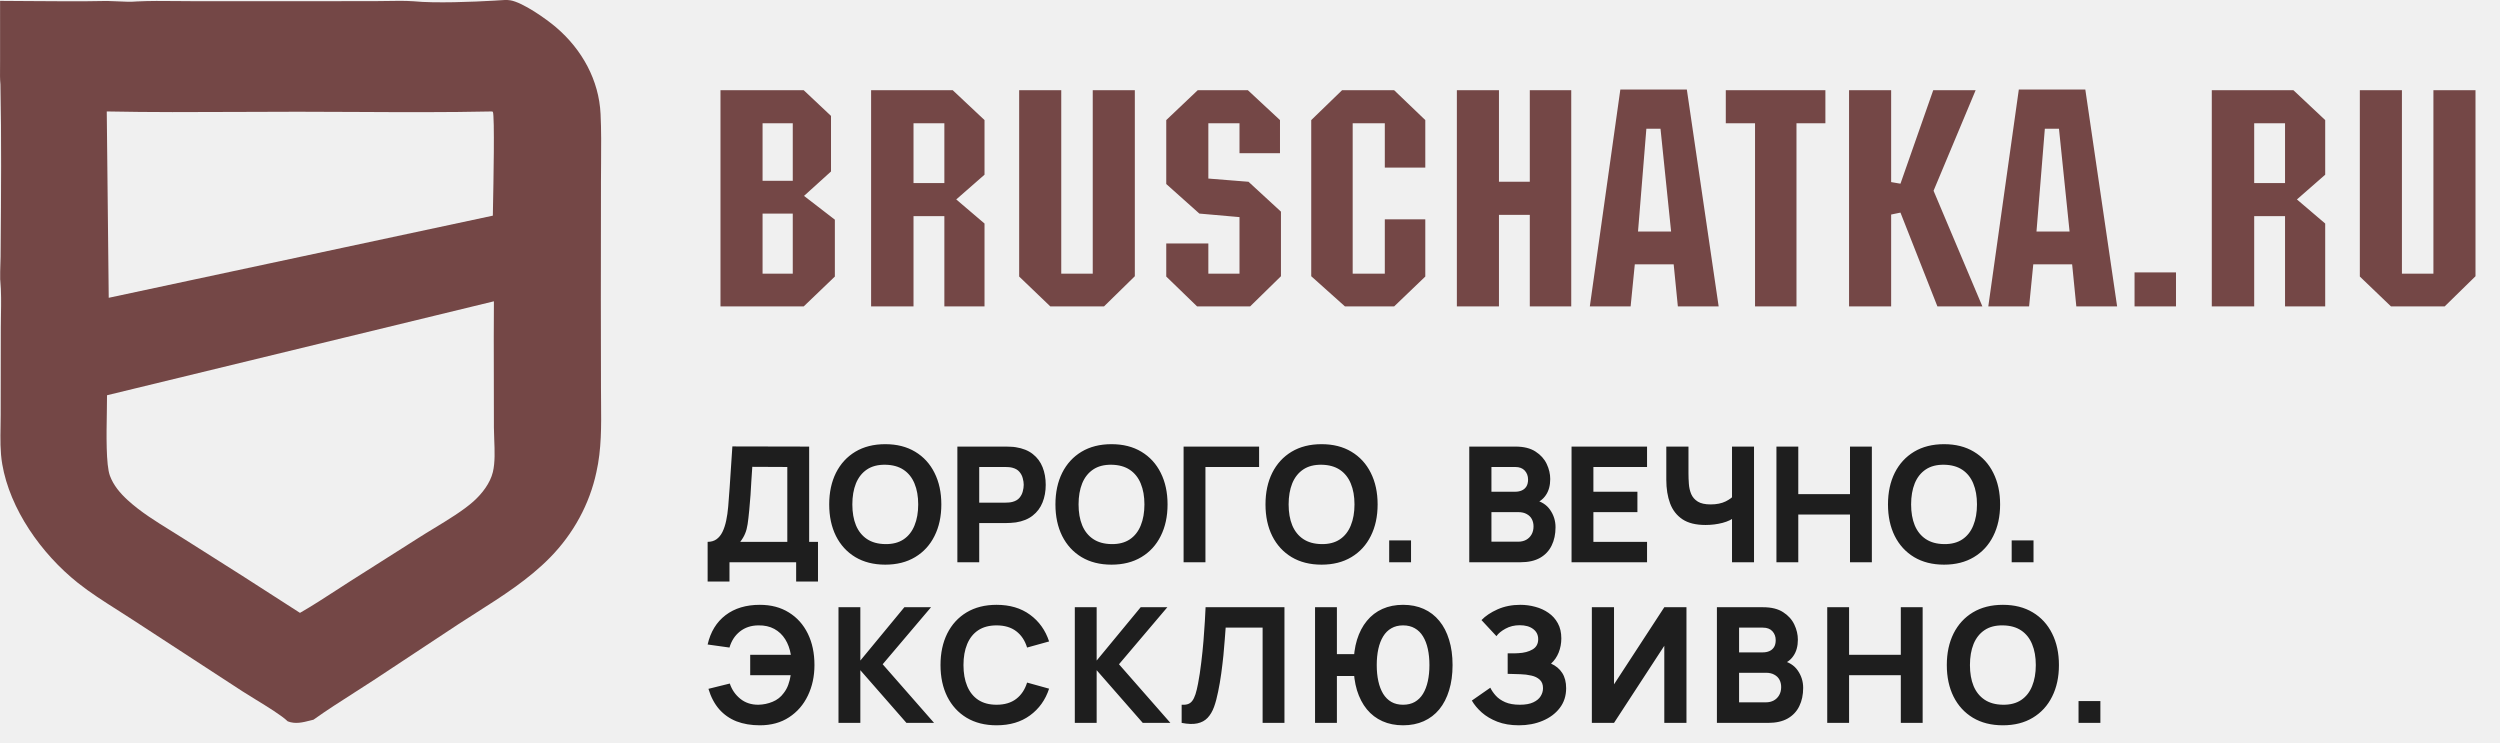
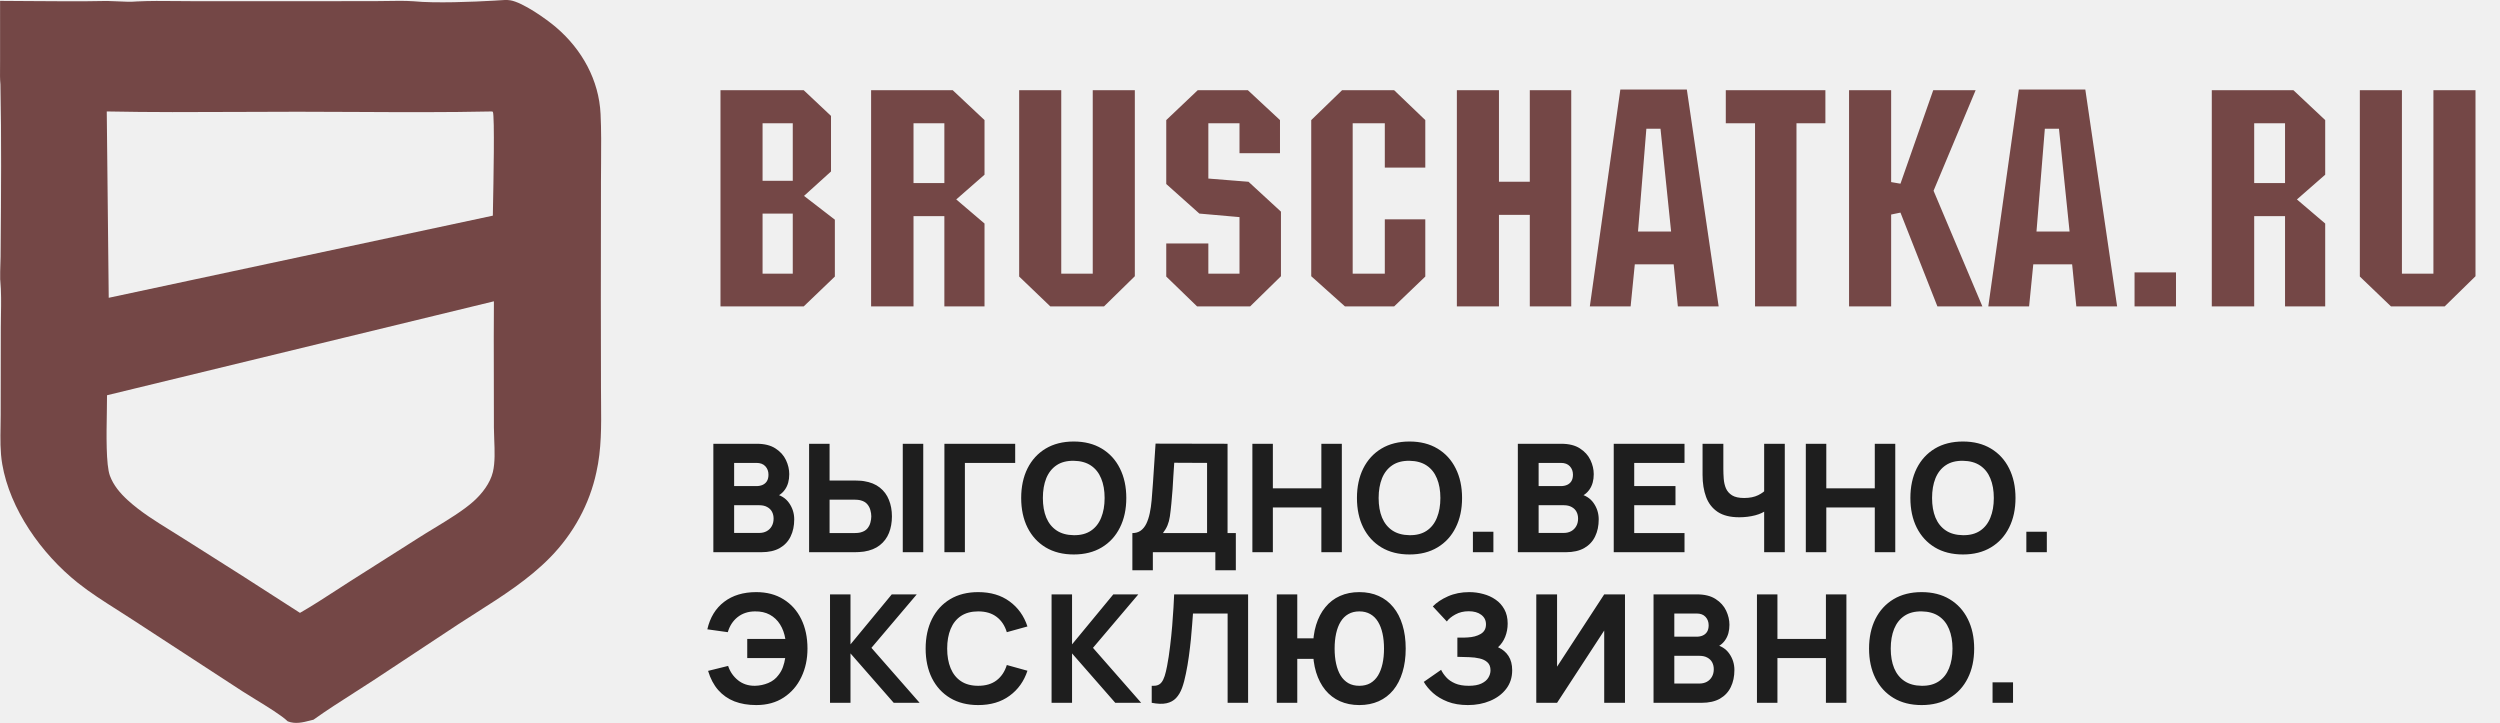
- <svg xmlns="http://www.w3.org/2000/svg" width="249" height="74" viewBox="0 0 249 74" fill="none">
-   <path fill-rule="evenodd" clip-rule="evenodd" d="M49.287 0.061C49.404 0.055 49.531 0.046 49.662 0.036C50.054 0.007 50.487 -0.026 50.829 0.031C52.081 0.241 54.421 1.899 55.368 2.707C57.993 4.943 59.657 8.005 59.816 11.35C59.894 12.99 59.88 14.642 59.867 16.289V16.289C59.862 16.871 59.858 17.453 59.857 18.033L59.844 29.826L59.858 38.713C59.859 39.165 59.863 39.619 59.867 40.074C59.89 42.399 59.913 44.752 59.401 47.025C59.358 47.222 59.312 47.419 59.263 47.615C59.214 47.811 59.16 48.006 59.104 48.2C59.048 48.394 58.987 48.587 58.924 48.78C58.86 48.972 58.793 49.163 58.723 49.353C58.653 49.543 58.578 49.732 58.501 49.92C58.424 50.108 58.343 50.294 58.259 50.48C58.175 50.665 58.088 50.849 57.997 51.031C57.906 51.213 57.812 51.394 57.715 51.573C57.617 51.753 57.517 51.931 57.413 52.107C57.309 52.283 57.203 52.457 57.093 52.63C56.983 52.803 56.869 52.974 56.753 53.143C56.637 53.312 56.518 53.479 56.395 53.644C56.273 53.809 56.148 53.973 56.019 54.134C55.891 54.295 55.76 54.454 55.626 54.611C55.492 54.769 55.355 54.923 55.215 55.076C55.076 55.229 54.933 55.379 54.788 55.527C52.644 57.715 50.023 59.382 47.412 61.043C46.835 61.41 46.258 61.776 45.688 62.148L37.243 67.728C36.612 68.141 35.974 68.548 35.336 68.956L35.335 68.957C33.947 69.843 32.555 70.732 31.225 71.681C31.119 71.707 31.013 71.734 30.908 71.761L30.907 71.761C30.155 71.954 29.418 72.142 28.659 71.846C28.039 71.249 26.62 70.382 25.427 69.651L25.427 69.651C24.931 69.348 24.475 69.069 24.13 68.843L13.223 61.735C12.723 61.406 12.213 61.083 11.703 60.759C10.347 59.898 8.981 59.031 7.746 58.046C4.102 55.141 0.985 50.701 0.222 46.223C0.011 44.985 0.034 43.691 0.057 42.419C0.064 42.042 0.07 41.667 0.071 41.296L0.082 32.672C0.082 32.246 0.089 31.816 0.096 31.384C0.115 30.23 0.134 29.065 0.029 27.932L0.019 27.833C0.008 27.316 0.025 26.796 0.041 26.276C0.049 26.047 0.056 25.819 0.061 25.591C0.063 25.287 0.065 24.982 0.068 24.678C0.109 19.255 0.151 13.818 0.045 8.398C-0.009 7.88 -0.002 7.338 0.005 6.804C0.008 6.56 0.011 6.319 0.008 6.082L0.007 0.087C0.978 0.091 1.95 0.099 2.923 0.107C5.502 0.128 8.085 0.15 10.659 0.096C10.955 0.1 11.285 0.116 11.625 0.132C12.322 0.166 13.063 0.202 13.65 0.143C14.928 0.08 16.222 0.093 17.511 0.106C18.038 0.112 18.563 0.117 19.086 0.117L28.834 0.118L37.192 0.115C37.611 0.115 38.036 0.108 38.464 0.1C39.385 0.083 40.315 0.066 41.211 0.128C43.327 0.337 47.09 0.189 49.287 0.061ZM49.087 11.129L48.961 11.101C44.459 11.198 39.948 11.174 35.439 11.15C33.512 11.14 31.585 11.13 29.66 11.129C27.681 11.128 25.7 11.138 23.718 11.148H23.718C19.354 11.169 14.988 11.19 10.633 11.1L10.829 29.66L49.087 21.479C49.087 21.39 49.093 21.107 49.101 20.69C49.148 18.306 49.282 11.518 49.087 11.129ZM49.193 30.01L49.179 33.589L49.193 42.591C49.194 42.958 49.21 43.357 49.226 43.77C49.27 44.872 49.318 46.073 49.09 47.016C48.822 48.123 48.027 49.159 47.166 49.931C46.143 50.849 44.624 51.771 43.23 52.618C42.675 52.954 42.141 53.279 41.665 53.586L34.837 57.919C34.38 58.211 33.924 58.507 33.468 58.803C32.285 59.571 31.099 60.342 29.877 61.042C26.08 58.583 22.265 56.149 18.432 53.74C17.994 53.459 17.547 53.182 17.096 52.904C15.566 51.958 14.003 50.991 12.714 49.809C11.952 49.11 11.302 48.339 10.948 47.384C10.547 46.3 10.602 43.23 10.641 41.038C10.653 40.374 10.664 39.79 10.659 39.367L49.193 30.01Z" fill="#744746" />
+ <svg xmlns="http://www.w3.org/2000/svg" width="249" height="72" viewBox="0 0 249 72" fill="none">
  <path d="M83.152 21.88V27.544L80.048 30.52H71.76V8.984H80.048L82.768 11.544V17.08L80.08 19.512L83.152 21.88ZM75.952 18.008H78.96V12.28H75.952V18.008ZM75.952 27.256H78.96V21.272H75.952V27.256ZM98.058 22.264V30.52H94.058V21.528H90.986V30.52H86.762V8.984H94.89L98.058 11.96V17.4L95.242 19.864L98.058 22.264ZM90.986 18.232H94.058V12.28H90.986V18.232ZM113.029 8.984V27.512L109.957 30.52H104.613L101.509 27.544V8.984H105.701V27.256H108.837V8.984H113.029ZM127.583 21.08V27.512L124.511 30.52H119.231L116.159 27.544V24.248H120.351V27.256H123.455V21.624L119.455 21.272L116.159 18.328V11.96L119.295 8.984H124.287L127.487 11.96V15.256H123.455V12.28H120.351V17.784L124.351 18.104L127.583 21.08ZM141.959 21.848V27.544L138.855 30.52H133.959L130.599 27.512V11.96L133.671 8.984H138.855L141.959 11.96V16.696H137.927V12.28H134.727V27.256H137.927V21.848H141.959ZM156.496 8.984V30.52H152.368V21.4H149.296V30.52H145.104V8.984H149.296V18.104H152.368V8.984H156.496ZM168.01 8.92L171.178 30.52H167.114L166.698 26.328H162.826L162.41 30.52H158.346L161.386 8.92H168.01ZM163.146 23.064H166.442L165.386 12.824H163.978L163.146 23.064ZM181.809 8.984V12.28H178.929V30.52H174.801V12.28H171.889V8.984H181.809ZM192.582 19L197.446 30.52H192.966L189.286 21.176L188.358 21.368V30.52H184.166V8.984H188.358V18.136L189.286 18.296L192.55 8.984H196.774L192.582 19ZM207.698 8.92L210.866 30.52H206.802L206.385 26.328H202.514L202.098 30.52H198.034L201.074 8.92H207.698ZM202.834 23.064H206.13L205.074 12.824H203.666L202.834 23.064ZM216.729 27.128V30.52H212.601V27.128H216.729ZM231.59 22.264V30.52H227.59V21.528H224.518V30.52H220.294V8.984H228.422L231.59 11.96V17.4L228.774 19.864L231.59 22.264ZM224.518 18.232H227.59V12.28H224.518V18.232ZM246.56 8.984V27.512L243.488 30.52H238.144L235.04 27.544V8.984H239.232V27.256H242.368V8.984H246.56Z" fill="#744746" />
-   <path d="M70.48 57.92V53.968C70.827 53.968 71.12 53.883 71.36 53.712C71.605 53.536 71.805 53.291 71.96 52.976C72.115 52.656 72.237 52.283 72.328 51.856C72.419 51.429 72.485 50.965 72.528 50.464C72.581 49.824 72.629 49.195 72.672 48.576C72.715 47.952 72.757 47.307 72.8 46.64C72.843 45.968 72.891 45.243 72.944 44.464L80.592 44.48V53.968H81.472V57.92H79.296V56H72.656V57.92H70.48ZM73.728 53.968H78.416V46.512L74.928 46.496C74.891 47.024 74.859 47.509 74.832 47.952C74.811 48.395 74.784 48.843 74.752 49.296C74.72 49.749 74.677 50.256 74.624 50.816C74.571 51.376 74.517 51.837 74.464 52.2C74.411 52.557 74.328 52.869 74.216 53.136C74.109 53.403 73.947 53.68 73.728 53.968ZM88.173 56.24C87.021 56.24 86.027 55.989 85.189 55.488C84.357 54.987 83.715 54.285 83.261 53.384C82.813 52.483 82.589 51.435 82.589 50.24C82.589 49.045 82.813 47.997 83.261 47.096C83.715 46.195 84.357 45.493 85.189 44.992C86.027 44.491 87.021 44.24 88.173 44.24C89.325 44.24 90.317 44.491 91.149 44.992C91.987 45.493 92.629 46.195 93.077 47.096C93.531 47.997 93.757 49.045 93.757 50.24C93.757 51.435 93.531 52.483 93.077 53.384C92.629 54.285 91.987 54.987 91.149 55.488C90.317 55.989 89.325 56.24 88.173 56.24ZM88.173 54.192C88.904 54.203 89.512 54.045 89.997 53.72C90.483 53.395 90.845 52.933 91.085 52.336C91.331 51.739 91.453 51.04 91.453 50.24C91.453 49.44 91.331 48.747 91.085 48.16C90.845 47.573 90.483 47.117 89.997 46.792C89.512 46.467 88.904 46.299 88.173 46.288C87.443 46.277 86.835 46.435 86.349 46.76C85.864 47.085 85.499 47.547 85.253 48.144C85.013 48.741 84.893 49.44 84.893 50.24C84.893 51.04 85.013 51.733 85.253 52.32C85.499 52.907 85.864 53.363 86.349 53.688C86.835 54.013 87.443 54.181 88.173 54.192ZM95.354 56V44.48H100.218C100.33 44.48 100.48 44.485 100.666 44.496C100.858 44.501 101.029 44.517 101.178 44.544C101.866 44.651 102.429 44.877 102.866 45.224C103.309 45.571 103.634 46.008 103.842 46.536C104.05 47.059 104.154 47.643 104.154 48.288C104.154 48.933 104.048 49.52 103.834 50.048C103.626 50.571 103.301 51.005 102.858 51.352C102.421 51.699 101.861 51.925 101.178 52.032C101.029 52.053 100.858 52.069 100.666 52.08C100.474 52.091 100.325 52.096 100.218 52.096H97.53V56H95.354ZM97.53 50.064H100.122C100.234 50.064 100.357 50.059 100.49 50.048C100.624 50.037 100.746 50.016 100.858 49.984C101.152 49.904 101.378 49.771 101.538 49.584C101.698 49.392 101.808 49.181 101.866 48.952C101.93 48.717 101.962 48.496 101.962 48.288C101.962 48.08 101.93 47.861 101.866 47.632C101.808 47.397 101.698 47.187 101.538 47C101.378 46.808 101.152 46.672 100.858 46.592C100.746 46.56 100.624 46.539 100.49 46.528C100.357 46.517 100.234 46.512 100.122 46.512H97.53V50.064ZM110.705 56.24C109.553 56.24 108.558 55.989 107.721 55.488C106.889 54.987 106.246 54.285 105.793 53.384C105.345 52.483 105.121 51.435 105.121 50.24C105.121 49.045 105.345 47.997 105.793 47.096C106.246 46.195 106.889 45.493 107.721 44.992C108.558 44.491 109.553 44.24 110.705 44.24C111.857 44.24 112.849 44.491 113.681 44.992C114.518 45.493 115.161 46.195 115.609 47.096C116.062 47.997 116.289 49.045 116.289 50.24C116.289 51.435 116.062 52.483 115.609 53.384C115.161 54.285 114.518 54.987 113.681 55.488C112.849 55.989 111.857 56.24 110.705 56.24ZM110.705 54.192C111.435 54.203 112.043 54.045 112.529 53.72C113.014 53.395 113.377 52.933 113.617 52.336C113.862 51.739 113.985 51.04 113.985 50.24C113.985 49.44 113.862 48.747 113.617 48.16C113.377 47.573 113.014 47.117 112.529 46.792C112.043 46.467 111.435 46.299 110.705 46.288C109.974 46.277 109.366 46.435 108.881 46.76C108.395 47.085 108.03 47.547 107.785 48.144C107.545 48.741 107.425 49.44 107.425 50.24C107.425 51.04 107.545 51.733 107.785 52.32C108.03 52.907 108.395 53.363 108.881 53.688C109.366 54.013 109.974 54.181 110.705 54.192ZM117.886 56V44.48H125.406V46.512H120.062V56H117.886ZM131.627 56.24C130.475 56.24 129.48 55.989 128.643 55.488C127.811 54.987 127.168 54.285 126.715 53.384C126.267 52.483 126.043 51.435 126.043 50.24C126.043 49.045 126.267 47.997 126.715 47.096C127.168 46.195 127.811 45.493 128.643 44.992C129.48 44.491 130.475 44.24 131.627 44.24C132.779 44.24 133.771 44.491 134.602 44.992C135.44 45.493 136.083 46.195 136.531 47.096C136.984 47.997 137.211 49.045 137.211 50.24C137.211 51.435 136.984 52.483 136.531 53.384C136.083 54.285 135.44 54.987 134.602 55.488C133.771 55.989 132.779 56.24 131.627 56.24ZM131.627 54.192C132.357 54.203 132.965 54.045 133.451 53.72C133.936 53.395 134.299 52.933 134.539 52.336C134.784 51.739 134.907 51.04 134.907 50.24C134.907 49.44 134.784 48.747 134.539 48.16C134.299 47.573 133.936 47.117 133.451 46.792C132.965 46.467 132.357 46.299 131.627 46.288C130.896 46.277 130.288 46.435 129.803 46.76C129.317 47.085 128.952 47.547 128.707 48.144C128.467 48.741 128.347 49.44 128.347 50.24C128.347 51.04 128.467 51.733 128.707 52.32C128.952 52.907 129.317 53.363 129.803 53.688C130.288 54.013 130.896 54.181 131.627 54.192ZM138.363 56V53.824H140.539V56H138.363ZM146.339 56V44.48H150.947C151.768 44.48 152.432 44.645 152.939 44.976C153.445 45.301 153.816 45.712 154.051 46.208C154.285 46.704 154.403 47.205 154.403 47.712C154.403 48.357 154.256 48.893 153.963 49.32C153.675 49.747 153.277 50.032 152.771 50.176V49.776C153.491 49.925 154.029 50.259 154.387 50.776C154.749 51.293 154.931 51.872 154.931 52.512C154.931 53.2 154.803 53.805 154.547 54.328C154.296 54.851 153.912 55.261 153.395 55.56C152.877 55.853 152.227 56 151.443 56H146.339ZM148.547 53.952H151.219C151.512 53.952 151.773 53.891 152.003 53.768C152.232 53.64 152.411 53.464 152.539 53.24C152.672 53.011 152.739 52.741 152.739 52.432C152.739 52.16 152.683 51.917 152.571 51.704C152.459 51.491 152.288 51.323 152.059 51.2C151.835 51.072 151.555 51.008 151.219 51.008H148.547V53.952ZM148.547 48.976H150.915C151.16 48.976 151.379 48.933 151.571 48.848C151.763 48.763 151.915 48.632 152.027 48.456C152.139 48.275 152.195 48.043 152.195 47.76C152.195 47.408 152.085 47.112 151.867 46.872C151.648 46.632 151.331 46.512 150.915 46.512H148.547V48.976ZM156.526 56V44.48H164.046V46.512H158.702V48.976H163.086V51.008H158.702V53.968H164.046V56H156.526ZM172.508 56V50.976L172.812 51.472C172.518 51.733 172.1 51.936 171.556 52.08C171.017 52.219 170.454 52.288 169.868 52.288C168.908 52.288 168.142 52.099 167.572 51.72C167.001 51.336 166.59 50.808 166.34 50.136C166.089 49.459 165.964 48.677 165.964 47.792V44.48H168.172V47.136C168.172 47.483 168.185 47.837 168.212 48.2C168.238 48.563 168.316 48.899 168.444 49.208C168.577 49.517 168.796 49.768 169.1 49.96C169.404 50.147 169.83 50.24 170.38 50.24C170.972 50.24 171.473 50.139 171.884 49.936C172.294 49.728 172.582 49.509 172.748 49.28L172.508 50.256V44.48H174.7V56H172.508ZM176.933 56V44.48H179.109V49.216H184.26V44.48H186.437V56H184.26V51.248H179.109V56H176.933ZM193.627 56.24C192.475 56.24 191.48 55.989 190.643 55.488C189.811 54.987 189.168 54.285 188.715 53.384C188.267 52.483 188.043 51.435 188.043 50.24C188.043 49.045 188.267 47.997 188.715 47.096C189.168 46.195 189.811 45.493 190.643 44.992C191.48 44.491 192.475 44.24 193.627 44.24C194.779 44.24 195.771 44.491 196.602 44.992C197.44 45.493 198.083 46.195 198.531 47.096C198.984 47.997 199.211 49.045 199.211 50.24C199.211 51.435 198.984 52.483 198.531 53.384C198.083 54.285 197.44 54.987 196.602 55.488C195.771 55.989 194.779 56.24 193.627 56.24ZM193.627 54.192C194.357 54.203 194.965 54.045 195.451 53.72C195.936 53.395 196.299 52.933 196.539 52.336C196.784 51.739 196.907 51.04 196.907 50.24C196.907 49.44 196.784 48.747 196.539 48.16C196.299 47.573 195.936 47.117 195.451 46.792C194.965 46.467 194.357 46.299 193.627 46.288C192.896 46.277 192.288 46.435 191.803 46.76C191.317 47.085 190.952 47.547 190.707 48.144C190.467 48.741 190.347 49.44 190.347 50.24C190.347 51.04 190.467 51.733 190.707 52.32C190.952 52.907 191.317 53.363 191.803 53.688C192.288 54.013 192.896 54.181 193.627 54.192ZM200.363 56V53.824H202.539V56H200.363ZM75.68 72.24C74.816 72.24 74.043 72.109 73.36 71.848C72.683 71.581 72.107 71.179 71.632 70.64C71.163 70.101 70.805 69.424 70.56 68.608L72.688 68.08C72.891 68.693 73.24 69.2 73.736 69.6C74.232 70 74.832 70.197 75.536 70.192C76.032 70.181 76.504 70.083 76.952 69.896C77.405 69.709 77.771 69.424 78.048 69.04C78.251 68.784 78.405 68.504 78.512 68.2C78.624 67.891 78.704 67.573 78.752 67.248H74.72V65.216H78.768C78.672 64.629 78.485 64.115 78.208 63.672C77.931 63.229 77.568 62.885 77.12 62.64C76.672 62.395 76.144 62.277 75.536 62.288C74.816 62.293 74.203 62.496 73.696 62.896C73.195 63.296 72.848 63.829 72.656 64.496L70.48 64.192C70.768 62.933 71.363 61.96 72.264 61.272C73.165 60.584 74.304 60.24 75.68 60.24C76.795 60.24 77.757 60.493 78.568 61C79.384 61.501 80.013 62.203 80.456 63.104C80.899 64.005 81.12 65.051 81.12 66.24C81.12 67.36 80.901 68.373 80.464 69.28C80.032 70.187 79.408 70.907 78.592 71.44C77.781 71.973 76.811 72.24 75.68 72.24ZM83.514 72V60.48H85.69V65.792L90.074 60.48H92.73L87.914 66.16L93.034 72H90.282L85.69 66.752V72H83.514ZM99.258 72.24C98.106 72.24 97.111 71.989 96.274 71.488C95.442 70.987 94.799 70.285 94.346 69.384C93.898 68.483 93.674 67.435 93.674 66.24C93.674 65.045 93.898 63.997 94.346 63.096C94.799 62.195 95.442 61.493 96.274 60.992C97.111 60.491 98.106 60.24 99.258 60.24C100.58 60.24 101.69 60.568 102.586 61.224C103.487 61.88 104.122 62.768 104.49 63.888L102.298 64.496C102.084 63.797 101.724 63.256 101.218 62.872C100.711 62.483 100.058 62.288 99.258 62.288C98.527 62.288 97.916 62.451 97.426 62.776C96.94 63.101 96.575 63.56 96.33 64.152C96.084 64.744 95.962 65.44 95.962 66.24C95.962 67.04 96.084 67.736 96.33 68.328C96.575 68.92 96.94 69.379 97.426 69.704C97.916 70.029 98.527 70.192 99.258 70.192C100.058 70.192 100.711 69.997 101.218 69.608C101.724 69.219 102.084 68.677 102.298 67.984L104.49 68.592C104.122 69.712 103.487 70.6 102.586 71.256C101.69 71.912 100.58 72.24 99.258 72.24ZM107.051 72V60.48H109.227V65.792L113.611 60.48H116.267L111.451 66.16L116.571 72H113.819L109.227 66.752V72H107.051ZM117.692 72V70.192C117.937 70.208 118.145 70.187 118.316 70.128C118.487 70.069 118.631 69.963 118.748 69.808C118.871 69.648 118.977 69.429 119.068 69.152C119.159 68.869 119.244 68.517 119.324 68.096C119.452 67.429 119.559 66.728 119.644 65.992C119.735 65.251 119.809 64.525 119.868 63.816C119.927 63.107 119.972 62.461 120.004 61.88C120.036 61.293 120.06 60.827 120.076 60.48H127.932V72H125.756V62.512H122.076C122.055 62.811 122.025 63.2 121.988 63.68C121.956 64.16 121.911 64.691 121.852 65.272C121.793 65.853 121.721 66.456 121.636 67.08C121.551 67.704 121.447 68.309 121.324 68.896C121.212 69.467 121.076 69.973 120.916 70.416C120.756 70.853 120.543 71.213 120.276 71.496C120.015 71.773 119.676 71.957 119.26 72.048C118.844 72.139 118.321 72.123 117.692 72ZM130.979 72V60.48H133.155V65.152H135.075V67.328H133.155V72H130.979ZM139.747 72.24C138.985 72.24 138.299 72.104 137.691 71.832C137.083 71.56 136.566 71.165 136.139 70.648C135.713 70.125 135.385 69.493 135.155 68.752C134.931 68.011 134.819 67.173 134.819 66.24C134.819 65.301 134.931 64.464 135.155 63.728C135.385 62.987 135.713 62.357 136.139 61.84C136.566 61.317 137.083 60.92 137.691 60.648C138.299 60.376 138.985 60.24 139.747 60.24C140.51 60.24 141.195 60.376 141.803 60.648C142.411 60.92 142.929 61.317 143.355 61.84C143.782 62.357 144.107 62.987 144.331 63.728C144.561 64.464 144.675 65.301 144.675 66.24C144.675 67.173 144.561 68.011 144.331 68.752C144.107 69.493 143.782 70.125 143.355 70.648C142.929 71.165 142.411 71.56 141.803 71.832C141.195 72.104 140.51 72.24 139.747 72.24ZM139.747 70.192C140.195 70.192 140.585 70.099 140.915 69.912C141.246 69.72 141.518 69.451 141.731 69.104C141.945 68.752 142.105 68.333 142.211 67.848C142.318 67.363 142.371 66.827 142.371 66.24C142.371 65.653 142.318 65.117 142.211 64.632C142.105 64.147 141.945 63.731 141.731 63.384C141.518 63.032 141.246 62.763 140.915 62.576C140.585 62.384 140.195 62.288 139.747 62.288C139.299 62.288 138.91 62.384 138.579 62.576C138.249 62.763 137.977 63.032 137.763 63.384C137.55 63.731 137.39 64.147 137.283 64.632C137.177 65.117 137.123 65.653 137.123 66.24C137.123 66.827 137.177 67.363 137.283 67.848C137.39 68.333 137.55 68.752 137.763 69.104C137.977 69.451 138.249 69.72 138.579 69.912C138.91 70.099 139.299 70.192 139.747 70.192ZM151.284 72.24C150.468 72.24 149.751 72.12 149.132 71.88C148.519 71.64 148.002 71.333 147.58 70.96C147.159 70.581 146.831 70.187 146.596 69.776L148.436 68.496C148.564 68.763 148.746 69.027 148.98 69.288C149.215 69.549 149.527 69.765 149.916 69.936C150.306 70.107 150.794 70.192 151.38 70.192C151.935 70.192 152.38 70.112 152.716 69.952C153.058 69.792 153.303 69.587 153.452 69.336C153.607 69.085 153.684 68.821 153.684 68.544C153.684 68.176 153.575 67.893 153.356 67.696C153.143 67.499 152.866 67.363 152.524 67.288C152.183 67.208 151.823 67.163 151.444 67.152C151.076 67.141 150.81 67.133 150.644 67.128C150.484 67.123 150.375 67.12 150.316 67.12C150.263 67.12 150.212 67.12 150.164 67.12V65.072C150.234 65.072 150.335 65.072 150.468 65.072C150.607 65.072 150.746 65.072 150.884 65.072C151.028 65.067 151.146 65.061 151.236 65.056C151.796 65.029 152.263 64.907 152.636 64.688C153.015 64.469 153.204 64.128 153.204 63.664C153.204 63.237 153.036 62.899 152.7 62.648C152.37 62.397 151.924 62.272 151.364 62.272C150.836 62.272 150.364 62.387 149.948 62.616C149.538 62.84 149.236 63.088 149.044 63.36L147.556 61.76C147.956 61.344 148.492 60.987 149.164 60.688C149.836 60.389 150.591 60.24 151.428 60.24C151.935 60.24 152.431 60.307 152.916 60.44C153.402 60.568 153.839 60.768 154.228 61.04C154.618 61.307 154.927 61.651 155.156 62.072C155.391 62.493 155.508 62.997 155.508 63.584C155.508 64.08 155.42 64.549 155.244 64.992C155.068 65.429 154.815 65.797 154.484 66.096C154.964 66.309 155.335 66.619 155.596 67.024C155.858 67.429 155.988 67.936 155.988 68.544C155.988 69.307 155.775 69.965 155.348 70.52C154.927 71.069 154.359 71.493 153.644 71.792C152.935 72.091 152.148 72.24 151.284 72.24ZM167.972 72H165.764V64.32L160.756 72H158.548V60.48H160.756V68.16L165.764 60.48H167.972V72ZM171.004 72V60.48H175.612C176.434 60.48 177.098 60.645 177.604 60.976C178.111 61.301 178.482 61.712 178.716 62.208C178.951 62.704 179.068 63.205 179.068 63.712C179.068 64.357 178.922 64.893 178.628 65.32C178.34 65.747 177.943 66.032 177.436 66.176V65.776C178.156 65.925 178.695 66.259 179.052 66.776C179.415 67.293 179.596 67.872 179.596 68.512C179.596 69.2 179.468 69.805 179.212 70.328C178.962 70.851 178.578 71.261 178.06 71.56C177.543 71.853 176.892 72 176.108 72H171.004ZM173.212 69.952H175.884C176.178 69.952 176.439 69.891 176.668 69.768C176.898 69.64 177.076 69.464 177.204 69.24C177.338 69.011 177.404 68.741 177.404 68.432C177.404 68.16 177.348 67.917 177.236 67.704C177.124 67.491 176.954 67.323 176.724 67.2C176.5 67.072 176.22 67.008 175.884 67.008H173.212V69.952ZM173.212 64.976H175.58C175.826 64.976 176.044 64.933 176.236 64.848C176.428 64.763 176.58 64.632 176.692 64.456C176.804 64.275 176.86 64.043 176.86 63.76C176.86 63.408 176.751 63.112 176.532 62.872C176.314 62.632 175.996 62.512 175.58 62.512H173.212V64.976ZM181.992 72V60.48H184.168V65.216H189.32V60.48H191.496V72H189.32V67.248H184.168V72H181.992ZM199.486 72.24C198.334 72.24 197.339 71.989 196.502 71.488C195.67 70.987 195.027 70.285 194.574 69.384C194.126 68.483 193.902 67.435 193.902 66.24C193.902 65.045 194.126 63.997 194.574 63.096C195.027 62.195 195.67 61.493 196.502 60.992C197.339 60.491 198.334 60.24 199.486 60.24C200.638 60.24 201.63 60.491 202.462 60.992C203.299 61.493 203.942 62.195 204.39 63.096C204.843 63.997 205.07 65.045 205.07 66.24C205.07 67.435 204.843 68.483 204.39 69.384C203.942 70.285 203.299 70.987 202.462 71.488C201.63 71.989 200.638 72.24 199.486 72.24ZM199.486 70.192C200.217 70.203 200.825 70.045 201.31 69.72C201.795 69.395 202.158 68.933 202.398 68.336C202.643 67.739 202.766 67.04 202.766 66.24C202.766 65.44 202.643 64.747 202.398 64.16C202.158 63.573 201.795 63.117 201.31 62.792C200.825 62.467 200.217 62.299 199.486 62.288C198.755 62.277 198.147 62.435 197.662 62.76C197.177 63.085 196.811 63.547 196.566 64.144C196.326 64.741 196.206 65.44 196.206 66.24C196.206 67.04 196.326 67.733 196.566 68.32C196.811 68.907 197.177 69.363 197.662 69.688C198.147 70.013 198.755 70.181 199.486 70.192ZM207.022 72V69.824H209.198V72H207.022Z" fill="#1E1E1E" />
+   <path d="M71.05 55V44.2H75.37C76.14 44.2 76.763 44.355 77.237 44.665C77.713 44.97 78.06 45.355 78.28 45.82C78.5 46.285 78.61 46.755 78.61 47.23C78.61 47.835 78.472 48.337 78.198 48.737C77.927 49.138 77.555 49.405 77.08 49.54V49.165C77.755 49.305 78.26 49.617 78.595 50.102C78.935 50.587 79.105 51.13 79.105 51.73C79.105 52.375 78.985 52.943 78.745 53.432C78.51 53.922 78.15 54.307 77.665 54.587C77.18 54.862 76.57 55 75.835 55H71.05ZM73.12 53.08H75.625C75.9 53.08 76.145 53.023 76.36 52.907C76.575 52.788 76.743 52.623 76.862 52.413C76.987 52.197 77.05 51.945 77.05 51.655C77.05 51.4 76.998 51.172 76.892 50.972C76.787 50.773 76.627 50.615 76.412 50.5C76.203 50.38 75.94 50.32 75.625 50.32H73.12V53.08ZM73.12 48.415H75.34C75.57 48.415 75.775 48.375 75.955 48.295C76.135 48.215 76.278 48.093 76.382 47.928C76.487 47.758 76.54 47.54 76.54 47.275C76.54 46.945 76.438 46.667 76.233 46.443C76.028 46.218 75.73 46.105 75.34 46.105H73.12V48.415ZM80.586 55V44.2H82.626V47.86H85.146C85.246 47.86 85.386 47.865 85.566 47.875C85.746 47.88 85.906 47.895 86.046 47.92C86.686 48.02 87.211 48.233 87.621 48.557C88.036 48.883 88.341 49.292 88.536 49.788C88.736 50.278 88.836 50.825 88.836 51.43C88.836 52.035 88.738 52.585 88.543 53.08C88.348 53.57 88.043 53.977 87.628 54.303C87.218 54.627 86.691 54.84 86.046 54.94C85.906 54.96 85.746 54.975 85.566 54.985C85.391 54.995 85.251 55 85.146 55H80.586ZM82.626 53.095H85.056C85.161 53.095 85.276 53.09 85.401 53.08C85.526 53.07 85.641 53.05 85.746 53.02C86.021 52.945 86.233 52.82 86.383 52.645C86.533 52.465 86.636 52.267 86.691 52.053C86.751 51.833 86.781 51.625 86.781 51.43C86.781 51.235 86.751 51.03 86.691 50.815C86.636 50.595 86.533 50.398 86.383 50.222C86.233 50.042 86.021 49.915 85.746 49.84C85.641 49.81 85.526 49.79 85.401 49.78C85.276 49.77 85.161 49.765 85.056 49.765H82.626V53.095ZM89.916 55V44.2H91.956V55H89.916ZM94.063 55V44.2H101.113V46.105H96.103V55H94.063ZM106.945 55.225C105.865 55.225 104.932 54.99 104.147 54.52C103.367 54.05 102.765 53.392 102.34 52.547C101.92 51.703 101.71 50.72 101.71 49.6C101.71 48.48 101.92 47.498 102.34 46.653C102.765 45.807 103.367 45.15 104.147 44.68C104.932 44.21 105.865 43.975 106.945 43.975C108.025 43.975 108.955 44.21 109.735 44.68C110.52 45.15 111.122 45.807 111.542 46.653C111.967 47.498 112.18 48.48 112.18 49.6C112.18 50.72 111.967 51.703 111.542 52.547C111.122 53.392 110.52 54.05 109.735 54.52C108.955 54.99 108.025 55.225 106.945 55.225ZM106.945 53.305C107.63 53.315 108.2 53.167 108.655 52.862C109.11 52.557 109.45 52.125 109.675 51.565C109.905 51.005 110.02 50.35 110.02 49.6C110.02 48.85 109.905 48.2 109.675 47.65C109.45 47.1 109.11 46.672 108.655 46.367C108.2 46.062 107.63 45.905 106.945 45.895C106.26 45.885 105.69 46.032 105.235 46.337C104.78 46.642 104.437 47.075 104.207 47.635C103.982 48.195 103.87 48.85 103.87 49.6C103.87 50.35 103.982 51 104.207 51.55C104.437 52.1 104.78 52.528 105.235 52.833C105.69 53.138 106.26 53.295 106.945 53.305ZM112.784 56.8V53.095C113.109 53.095 113.384 53.015 113.609 52.855C113.839 52.69 114.026 52.46 114.171 52.165C114.316 51.865 114.431 51.515 114.516 51.115C114.601 50.715 114.664 50.28 114.704 49.81C114.754 49.21 114.799 48.62 114.839 48.04C114.879 47.455 114.919 46.85 114.959 46.225C114.999 45.595 115.044 44.915 115.094 44.185L122.264 44.2V53.095H123.089V56.8H121.049V55H114.824V56.8H112.784ZM115.829 53.095H120.224V46.105L116.954 46.09C116.919 46.585 116.889 47.04 116.864 47.455C116.844 47.87 116.819 48.29 116.789 48.715C116.759 49.14 116.719 49.615 116.669 50.14C116.619 50.665 116.569 51.097 116.519 51.438C116.469 51.773 116.391 52.065 116.286 52.315C116.186 52.565 116.034 52.825 115.829 53.095ZM124.737 55V44.2H126.777V48.64H131.607V44.2H133.647V55H131.607V50.545H126.777V55H124.737ZM140.387 55.225C139.307 55.225 138.375 54.99 137.59 54.52C136.81 54.05 136.207 53.392 135.782 52.547C135.362 51.703 135.152 50.72 135.152 49.6C135.152 48.48 135.362 47.498 135.782 46.653C136.207 45.807 136.81 45.15 137.59 44.68C138.375 44.21 139.307 43.975 140.387 43.975C141.467 43.975 142.397 44.21 143.177 44.68C143.962 45.15 144.565 45.807 144.985 46.653C145.41 47.498 145.622 48.48 145.622 49.6C145.622 50.72 145.41 51.703 144.985 52.547C144.565 53.392 143.962 54.05 143.177 54.52C142.397 54.99 141.467 55.225 140.387 55.225ZM140.387 53.305C141.072 53.315 141.642 53.167 142.097 52.862C142.552 52.557 142.892 52.125 143.117 51.565C143.347 51.005 143.462 50.35 143.462 49.6C143.462 48.85 143.347 48.2 143.117 47.65C142.892 47.1 142.552 46.672 142.097 46.367C141.642 46.062 141.072 45.905 140.387 45.895C139.702 45.885 139.132 46.032 138.677 46.337C138.222 46.642 137.88 47.075 137.65 47.635C137.425 48.195 137.312 48.85 137.312 49.6C137.312 50.35 137.425 51 137.65 51.55C137.88 52.1 138.222 52.528 138.677 52.833C139.132 53.138 139.702 53.295 140.387 53.305ZM146.702 55V52.96H148.742V55H146.702ZM151.177 55V44.2H155.497C156.267 44.2 156.889 44.355 157.364 44.665C157.839 44.97 158.187 45.355 158.407 45.82C158.627 46.285 158.737 46.755 158.737 47.23C158.737 47.835 158.599 48.337 158.324 48.737C158.054 49.138 157.682 49.405 157.207 49.54V49.165C157.882 49.305 158.387 49.617 158.722 50.102C159.062 50.587 159.232 51.13 159.232 51.73C159.232 52.375 159.112 52.943 158.872 53.432C158.637 53.922 158.277 54.307 157.792 54.587C157.307 54.862 156.697 55 155.962 55H151.177ZM153.247 53.08H155.752C156.027 53.08 156.272 53.023 156.487 52.907C156.702 52.788 156.869 52.623 156.989 52.413C157.114 52.197 157.177 51.945 157.177 51.655C157.177 51.4 157.124 51.172 157.019 50.972C156.914 50.773 156.754 50.615 156.539 50.5C156.329 50.38 156.067 50.32 155.752 50.32H153.247V53.08ZM153.247 48.415H155.467C155.697 48.415 155.902 48.375 156.082 48.295C156.262 48.215 156.404 48.093 156.509 47.928C156.614 47.758 156.667 47.54 156.667 47.275C156.667 46.945 156.564 46.667 156.359 46.443C156.154 46.218 155.857 46.105 155.467 46.105H153.247V48.415ZM160.728 55V44.2H167.778V46.105H162.768V48.415H166.878V50.32H162.768V53.095H167.778V55H160.728ZM175.71 55V50.29L175.995 50.755C175.72 51 175.328 51.19 174.818 51.325C174.313 51.455 173.785 51.52 173.235 51.52C172.335 51.52 171.618 51.343 171.083 50.987C170.548 50.627 170.163 50.133 169.928 49.502C169.693 48.867 169.575 48.135 169.575 47.305V44.2H171.645V46.69C171.645 47.015 171.658 47.347 171.683 47.688C171.708 48.028 171.78 48.343 171.9 48.633C172.025 48.922 172.23 49.157 172.515 49.337C172.8 49.513 173.2 49.6 173.715 49.6C174.27 49.6 174.74 49.505 175.125 49.315C175.51 49.12 175.78 48.915 175.935 48.7L175.71 49.615V44.2H177.765V55H175.71ZM179.859 55V44.2H181.899V48.64H186.729V44.2H188.769V55H186.729V50.545H181.899V55H179.859ZM195.509 55.225C194.429 55.225 193.497 54.99 192.712 54.52C191.932 54.05 191.329 53.392 190.904 52.547C190.484 51.703 190.274 50.72 190.274 49.6C190.274 48.48 190.484 47.498 190.904 46.653C191.329 45.807 191.932 45.15 192.712 44.68C193.497 44.21 194.429 43.975 195.509 43.975C196.589 43.975 197.519 44.21 198.299 44.68C199.084 45.15 199.687 45.807 200.107 46.653C200.532 47.498 200.744 48.48 200.744 49.6C200.744 50.72 200.532 51.703 200.107 52.547C199.687 53.392 199.084 54.05 198.299 54.52C197.519 54.99 196.589 55.225 195.509 55.225ZM195.509 53.305C196.194 53.315 196.764 53.167 197.219 52.862C197.674 52.557 198.014 52.125 198.239 51.565C198.469 51.005 198.584 50.35 198.584 49.6C198.584 48.85 198.469 48.2 198.239 47.65C198.014 47.1 197.674 46.672 197.219 46.367C196.764 46.062 196.194 45.905 195.509 45.895C194.824 45.885 194.254 46.032 193.799 46.337C193.344 46.642 193.002 47.075 192.772 47.635C192.547 48.195 192.434 48.85 192.434 49.6C192.434 50.35 192.547 51 192.772 51.55C193.002 52.1 193.344 52.528 193.799 52.833C194.254 53.138 194.824 53.295 195.509 53.305ZM201.824 55V52.96H203.864V55H201.824ZM75.325 70.225C74.515 70.225 73.79 70.103 73.15 69.858C72.515 69.608 71.975 69.23 71.53 68.725C71.09 68.22 70.755 67.585 70.525 66.82L72.52 66.325C72.71 66.9 73.037 67.375 73.502 67.75C73.968 68.125 74.53 68.31 75.19 68.305C75.655 68.295 76.097 68.203 76.517 68.028C76.942 67.853 77.285 67.585 77.545 67.225C77.735 66.985 77.88 66.722 77.98 66.438C78.085 66.147 78.16 65.85 78.205 65.545H74.425V63.64H78.22C78.13 63.09 77.955 62.608 77.695 62.193C77.435 61.778 77.095 61.455 76.675 61.225C76.255 60.995 75.76 60.885 75.19 60.895C74.515 60.9 73.94 61.09 73.465 61.465C72.995 61.84 72.67 62.34 72.49 62.965L70.45 62.68C70.72 61.5 71.278 60.587 72.123 59.943C72.968 59.297 74.035 58.975 75.325 58.975C76.37 58.975 77.272 59.212 78.032 59.688C78.797 60.157 79.388 60.815 79.802 61.66C80.218 62.505 80.425 63.485 80.425 64.6C80.425 65.65 80.22 66.6 79.81 67.45C79.405 68.3 78.82 68.975 78.055 69.475C77.295 69.975 76.385 70.225 75.325 70.225ZM82.669 70V59.2H84.709V64.18L88.819 59.2H91.309L86.794 64.525L91.594 70H89.014L84.709 65.08V70H82.669ZM97.429 70.225C96.349 70.225 95.417 69.99 94.632 69.52C93.852 69.05 93.249 68.392 92.824 67.547C92.404 66.703 92.194 65.72 92.194 64.6C92.194 63.48 92.404 62.498 92.824 61.653C93.249 60.807 93.852 60.15 94.632 59.68C95.417 59.21 96.349 58.975 97.429 58.975C98.669 58.975 99.709 59.282 100.549 59.898C101.394 60.513 101.989 61.345 102.334 62.395L100.279 62.965C100.079 62.31 99.742 61.803 99.267 61.443C98.792 61.078 98.179 60.895 97.429 60.895C96.744 60.895 96.172 61.047 95.712 61.352C95.257 61.657 94.914 62.087 94.684 62.642C94.454 63.197 94.339 63.85 94.339 64.6C94.339 65.35 94.454 66.002 94.684 66.558C94.914 67.112 95.257 67.543 95.712 67.847C96.172 68.153 96.744 68.305 97.429 68.305C98.179 68.305 98.792 68.123 99.267 67.757C99.742 67.392 100.079 66.885 100.279 66.235L102.334 66.805C101.989 67.855 101.394 68.688 100.549 69.302C99.709 69.918 98.669 70.225 97.429 70.225ZM104.736 70V59.2H106.776V64.18L110.886 59.2H113.376L108.861 64.525L113.661 70H111.081L106.776 65.08V70H104.736ZM114.711 70V68.305C114.941 68.32 115.136 68.3 115.296 68.245C115.456 68.19 115.591 68.09 115.701 67.945C115.816 67.795 115.916 67.59 116.001 67.33C116.086 67.065 116.166 66.735 116.241 66.34C116.361 65.715 116.461 65.058 116.541 64.368C116.626 63.672 116.696 62.992 116.751 62.328C116.806 61.663 116.849 61.057 116.879 60.513C116.909 59.962 116.931 59.525 116.946 59.2H124.311V70H122.271V61.105H118.821C118.801 61.385 118.774 61.75 118.739 62.2C118.709 62.65 118.666 63.148 118.611 63.693C118.556 64.237 118.489 64.802 118.409 65.388C118.329 65.972 118.231 66.54 118.116 67.09C118.011 67.625 117.884 68.1 117.734 68.515C117.584 68.925 117.384 69.263 117.134 69.528C116.889 69.787 116.571 69.96 116.181 70.045C115.791 70.13 115.301 70.115 114.711 70ZM127.168 70V59.2H129.208V63.58H131.008V65.62H129.208V70H127.168ZM135.388 70.225C134.673 70.225 134.031 70.097 133.461 69.843C132.891 69.588 132.406 69.218 132.006 68.733C131.606 68.243 131.298 67.65 131.083 66.955C130.873 66.26 130.768 65.475 130.768 64.6C130.768 63.72 130.873 62.935 131.083 62.245C131.298 61.55 131.606 60.96 132.006 60.475C132.406 59.985 132.891 59.612 133.461 59.358C134.031 59.102 134.673 58.975 135.388 58.975C136.103 58.975 136.746 59.102 137.316 59.358C137.886 59.612 138.371 59.985 138.771 60.475C139.171 60.96 139.476 61.55 139.686 62.245C139.901 62.935 140.008 63.72 140.008 64.6C140.008 65.475 139.901 66.26 139.686 66.955C139.476 67.65 139.171 68.243 138.771 68.733C138.371 69.218 137.886 69.588 137.316 69.843C136.746 70.097 136.103 70.225 135.388 70.225ZM135.388 68.305C135.808 68.305 136.173 68.218 136.483 68.043C136.793 67.862 137.048 67.61 137.248 67.285C137.448 66.955 137.598 66.562 137.698 66.108C137.798 65.653 137.848 65.15 137.848 64.6C137.848 64.05 137.798 63.547 137.698 63.093C137.598 62.638 137.448 62.248 137.248 61.922C137.048 61.593 136.793 61.34 136.483 61.165C136.173 60.985 135.808 60.895 135.388 60.895C134.968 60.895 134.603 60.985 134.293 61.165C133.983 61.34 133.728 61.593 133.528 61.922C133.328 62.248 133.178 62.638 133.078 63.093C132.978 63.547 132.928 64.05 132.928 64.6C132.928 65.15 132.978 65.653 133.078 66.108C133.178 66.562 133.328 66.955 133.528 67.285C133.728 67.61 133.983 67.862 134.293 68.043C134.603 68.218 134.968 68.305 135.388 68.305ZM146.204 70.225C145.439 70.225 144.766 70.112 144.186 69.888C143.611 69.662 143.126 69.375 142.731 69.025C142.336 68.67 142.029 68.3 141.809 67.915L143.534 66.715C143.654 66.965 143.824 67.213 144.044 67.457C144.264 67.703 144.556 67.905 144.921 68.065C145.286 68.225 145.744 68.305 146.294 68.305C146.814 68.305 147.231 68.23 147.546 68.08C147.866 67.93 148.096 67.737 148.236 67.502C148.381 67.267 148.454 67.02 148.454 66.76C148.454 66.415 148.351 66.15 148.146 65.965C147.946 65.78 147.686 65.653 147.366 65.582C147.046 65.507 146.709 65.465 146.354 65.455C146.009 65.445 145.759 65.438 145.604 65.433C145.454 65.427 145.351 65.425 145.296 65.425C145.246 65.425 145.199 65.425 145.154 65.425V63.505C145.219 63.505 145.314 63.505 145.439 63.505C145.569 63.505 145.699 63.505 145.829 63.505C145.964 63.5 146.074 63.495 146.159 63.49C146.684 63.465 147.121 63.35 147.471 63.145C147.826 62.94 148.004 62.62 148.004 62.185C148.004 61.785 147.846 61.468 147.531 61.233C147.221 60.998 146.804 60.88 146.279 60.88C145.784 60.88 145.341 60.987 144.951 61.203C144.566 61.413 144.284 61.645 144.104 61.9L142.709 60.4C143.084 60.01 143.586 59.675 144.216 59.395C144.846 59.115 145.554 58.975 146.339 58.975C146.814 58.975 147.279 59.038 147.734 59.163C148.189 59.282 148.599 59.47 148.964 59.725C149.329 59.975 149.619 60.297 149.834 60.693C150.054 61.087 150.164 61.56 150.164 62.11C150.164 62.575 150.081 63.015 149.916 63.43C149.751 63.84 149.514 64.185 149.204 64.465C149.654 64.665 150.001 64.955 150.246 65.335C150.491 65.715 150.614 66.19 150.614 66.76C150.614 67.475 150.414 68.093 150.014 68.612C149.619 69.127 149.086 69.525 148.416 69.805C147.751 70.085 147.014 70.225 146.204 70.225ZM161.849 70H159.779V62.8L155.084 70H153.014V59.2H155.084V66.4L159.779 59.2H161.849V70ZM164.692 70V59.2H169.012C169.782 59.2 170.404 59.355 170.879 59.665C171.354 59.97 171.702 60.355 171.922 60.82C172.142 61.285 172.252 61.755 172.252 62.23C172.252 62.835 172.114 63.337 171.839 63.737C171.569 64.138 171.197 64.405 170.722 64.54V64.165C171.397 64.305 171.902 64.618 172.237 65.103C172.577 65.588 172.747 66.13 172.747 66.73C172.747 67.375 172.627 67.942 172.387 68.433C172.152 68.922 171.792 69.308 171.307 69.588C170.822 69.862 170.212 70 169.477 70H164.692ZM166.762 68.08H169.267C169.542 68.08 169.787 68.022 170.002 67.907C170.217 67.787 170.384 67.623 170.504 67.412C170.629 67.198 170.692 66.945 170.692 66.655C170.692 66.4 170.639 66.172 170.534 65.972C170.429 65.772 170.269 65.615 170.054 65.5C169.844 65.38 169.582 65.32 169.267 65.32H166.762V68.08ZM166.762 63.415H168.982C169.212 63.415 169.417 63.375 169.597 63.295C169.777 63.215 169.919 63.093 170.024 62.928C170.129 62.758 170.182 62.54 170.182 62.275C170.182 61.945 170.079 61.667 169.874 61.443C169.669 61.218 169.372 61.105 168.982 61.105H166.762V63.415ZM174.992 70V59.2H177.032V63.64H181.862V59.2H183.902V70H181.862V65.545H177.032V70H174.992ZM191.393 70.225C190.313 70.225 189.381 69.99 188.596 69.52C187.816 69.05 187.213 68.392 186.788 67.547C186.368 66.703 186.158 65.72 186.158 64.6C186.158 63.48 186.368 62.498 186.788 61.653C187.213 60.807 187.816 60.15 188.596 59.68C189.381 59.21 190.313 58.975 191.393 58.975C192.473 58.975 193.403 59.21 194.183 59.68C194.968 60.15 195.571 60.807 195.991 61.653C196.416 62.498 196.628 63.48 196.628 64.6C196.628 65.72 196.416 66.703 195.991 67.547C195.571 68.392 194.968 69.05 194.183 69.52C193.403 69.99 192.473 70.225 191.393 70.225ZM191.393 68.305C192.078 68.315 192.648 68.168 193.103 67.862C193.558 67.558 193.898 67.125 194.123 66.565C194.353 66.005 194.468 65.35 194.468 64.6C194.468 63.85 194.353 63.2 194.123 62.65C193.898 62.1 193.558 61.672 193.103 61.367C192.648 61.062 192.078 60.905 191.393 60.895C190.708 60.885 190.138 61.032 189.683 61.337C189.228 61.642 188.886 62.075 188.656 62.635C188.431 63.195 188.318 63.85 188.318 64.6C188.318 65.35 188.431 66 188.656 66.55C188.886 67.1 189.228 67.528 189.683 67.832C190.138 68.138 190.708 68.295 191.393 68.305ZM198.458 70V67.96H200.498V70H198.458Z" fill="#1E1E1E" />
+   <g clip-path="url(#clip0_2587_645)">
+     <path fill-rule="evenodd" clip-rule="evenodd" d="M49.287 0.061C49.404 0.055 49.531 0.046 49.662 0.036C50.054 0.007 50.487 -0.026 50.829 0.031C52.081 0.241 54.421 1.899 55.368 2.707C57.993 4.943 59.657 8.005 59.816 11.35C59.894 12.99 59.88 14.642 59.867 16.289V16.289C59.862 16.871 59.858 17.453 59.857 18.033L59.844 29.826L59.858 38.713C59.859 39.165 59.863 39.619 59.867 40.074C59.89 42.399 59.913 44.752 59.401 47.025C59.358 47.222 59.312 47.419 59.263 47.615C59.214 47.811 59.16 48.006 59.104 48.2C59.048 48.394 58.987 48.587 58.924 48.78C58.86 48.972 58.793 49.163 58.723 49.353C58.653 49.543 58.578 49.732 58.501 49.92C58.424 50.108 58.343 50.294 58.259 50.48C58.175 50.665 58.088 50.849 57.997 51.031C57.906 51.213 57.812 51.394 57.715 51.573C57.617 51.753 57.517 51.931 57.413 52.107C57.309 52.283 57.203 52.457 57.093 52.63C56.983 52.803 56.869 52.974 56.753 53.143C56.637 53.312 56.518 53.479 56.395 53.644C56.273 53.809 56.148 53.973 56.019 54.134C55.891 54.295 55.76 54.454 55.626 54.611C55.492 54.769 55.355 54.923 55.215 55.076C55.076 55.229 54.933 55.379 54.788 55.527C52.644 57.715 50.023 59.382 47.412 61.043C46.835 61.41 46.258 61.776 45.688 62.148L37.243 67.728C36.612 68.141 35.974 68.548 35.336 68.956L35.335 68.957C33.947 69.843 32.555 70.732 31.225 71.681C31.119 71.707 31.013 71.734 30.908 71.761L30.907 71.761C30.155 71.954 29.418 72.142 28.659 71.846C28.039 71.249 26.62 70.382 25.427 69.651L25.427 69.651C24.931 69.348 24.475 69.069 24.13 68.843L13.223 61.735C12.723 61.406 12.213 61.083 11.703 60.759C10.347 59.898 8.981 59.031 7.746 58.046C4.102 55.141 0.985 50.701 0.222 46.223C0.011 44.985 0.034 43.691 0.057 42.419C0.064 42.042 0.07 41.667 0.071 41.296L0.082 32.672C0.082 32.246 0.089 31.816 0.096 31.384C0.115 30.23 0.134 29.065 0.029 27.932L0.019 27.833C0.008 27.316 0.025 26.796 0.041 26.276C0.049 26.047 0.056 25.819 0.061 25.591C0.063 25.287 0.065 24.982 0.068 24.678C0.109 19.255 0.151 13.818 0.045 8.398C-0.009 7.88 -0.002 7.338 0.005 6.804C0.008 6.56 0.011 6.319 0.008 6.082L0.007 0.087C0.978 0.091 1.95 0.099 2.923 0.107C5.502 0.128 8.085 0.15 10.659 0.096C10.955 0.1 11.285 0.116 11.625 0.132C12.322 0.166 13.063 0.202 13.65 0.143C14.928 0.08 16.222 0.093 17.511 0.106C18.038 0.112 18.563 0.117 19.086 0.117L28.834 0.118L37.192 0.115C37.611 0.115 38.036 0.108 38.464 0.1C39.385 0.083 40.315 0.066 41.211 0.128C43.327 0.337 47.09 0.189 49.287 0.061ZM49.087 11.129L48.961 11.101C44.459 11.198 39.948 11.174 35.439 11.15C33.512 11.14 31.585 11.13 29.66 11.129C27.681 11.128 25.7 11.138 23.718 11.148H23.718C19.354 11.169 14.988 11.19 10.633 11.1L10.829 29.66L49.087 21.479C49.087 21.39 49.093 21.107 49.101 20.69C49.148 18.306 49.282 11.518 49.087 11.129ZM49.193 30.01L49.179 33.589L49.193 42.591C49.194 42.958 49.21 43.357 49.226 43.77C49.27 44.872 49.318 46.073 49.09 47.016C48.822 48.123 48.027 49.159 47.166 49.931C46.143 50.849 44.624 51.771 43.23 52.618C42.675 52.954 42.141 53.279 41.665 53.586L34.837 57.919C34.38 58.211 33.924 58.507 33.468 58.803C32.285 59.571 31.099 60.342 29.877 61.042C26.08 58.583 22.265 56.149 18.432 53.74C17.994 53.459 17.547 53.182 17.096 52.904C15.566 51.958 14.003 50.991 12.714 49.809C11.952 49.11 11.302 48.339 10.948 47.384C10.547 46.3 10.602 43.23 10.641 41.038C10.653 40.374 10.664 39.79 10.659 39.367L49.193 30.01Z" fill="#744746" />
+   </g>
+   <defs>
+     <clipPath id="clip0_2587_645">
+       <rect width="60" height="72" fill="white" />
+     </clipPath>
+   </defs>
</svg>
